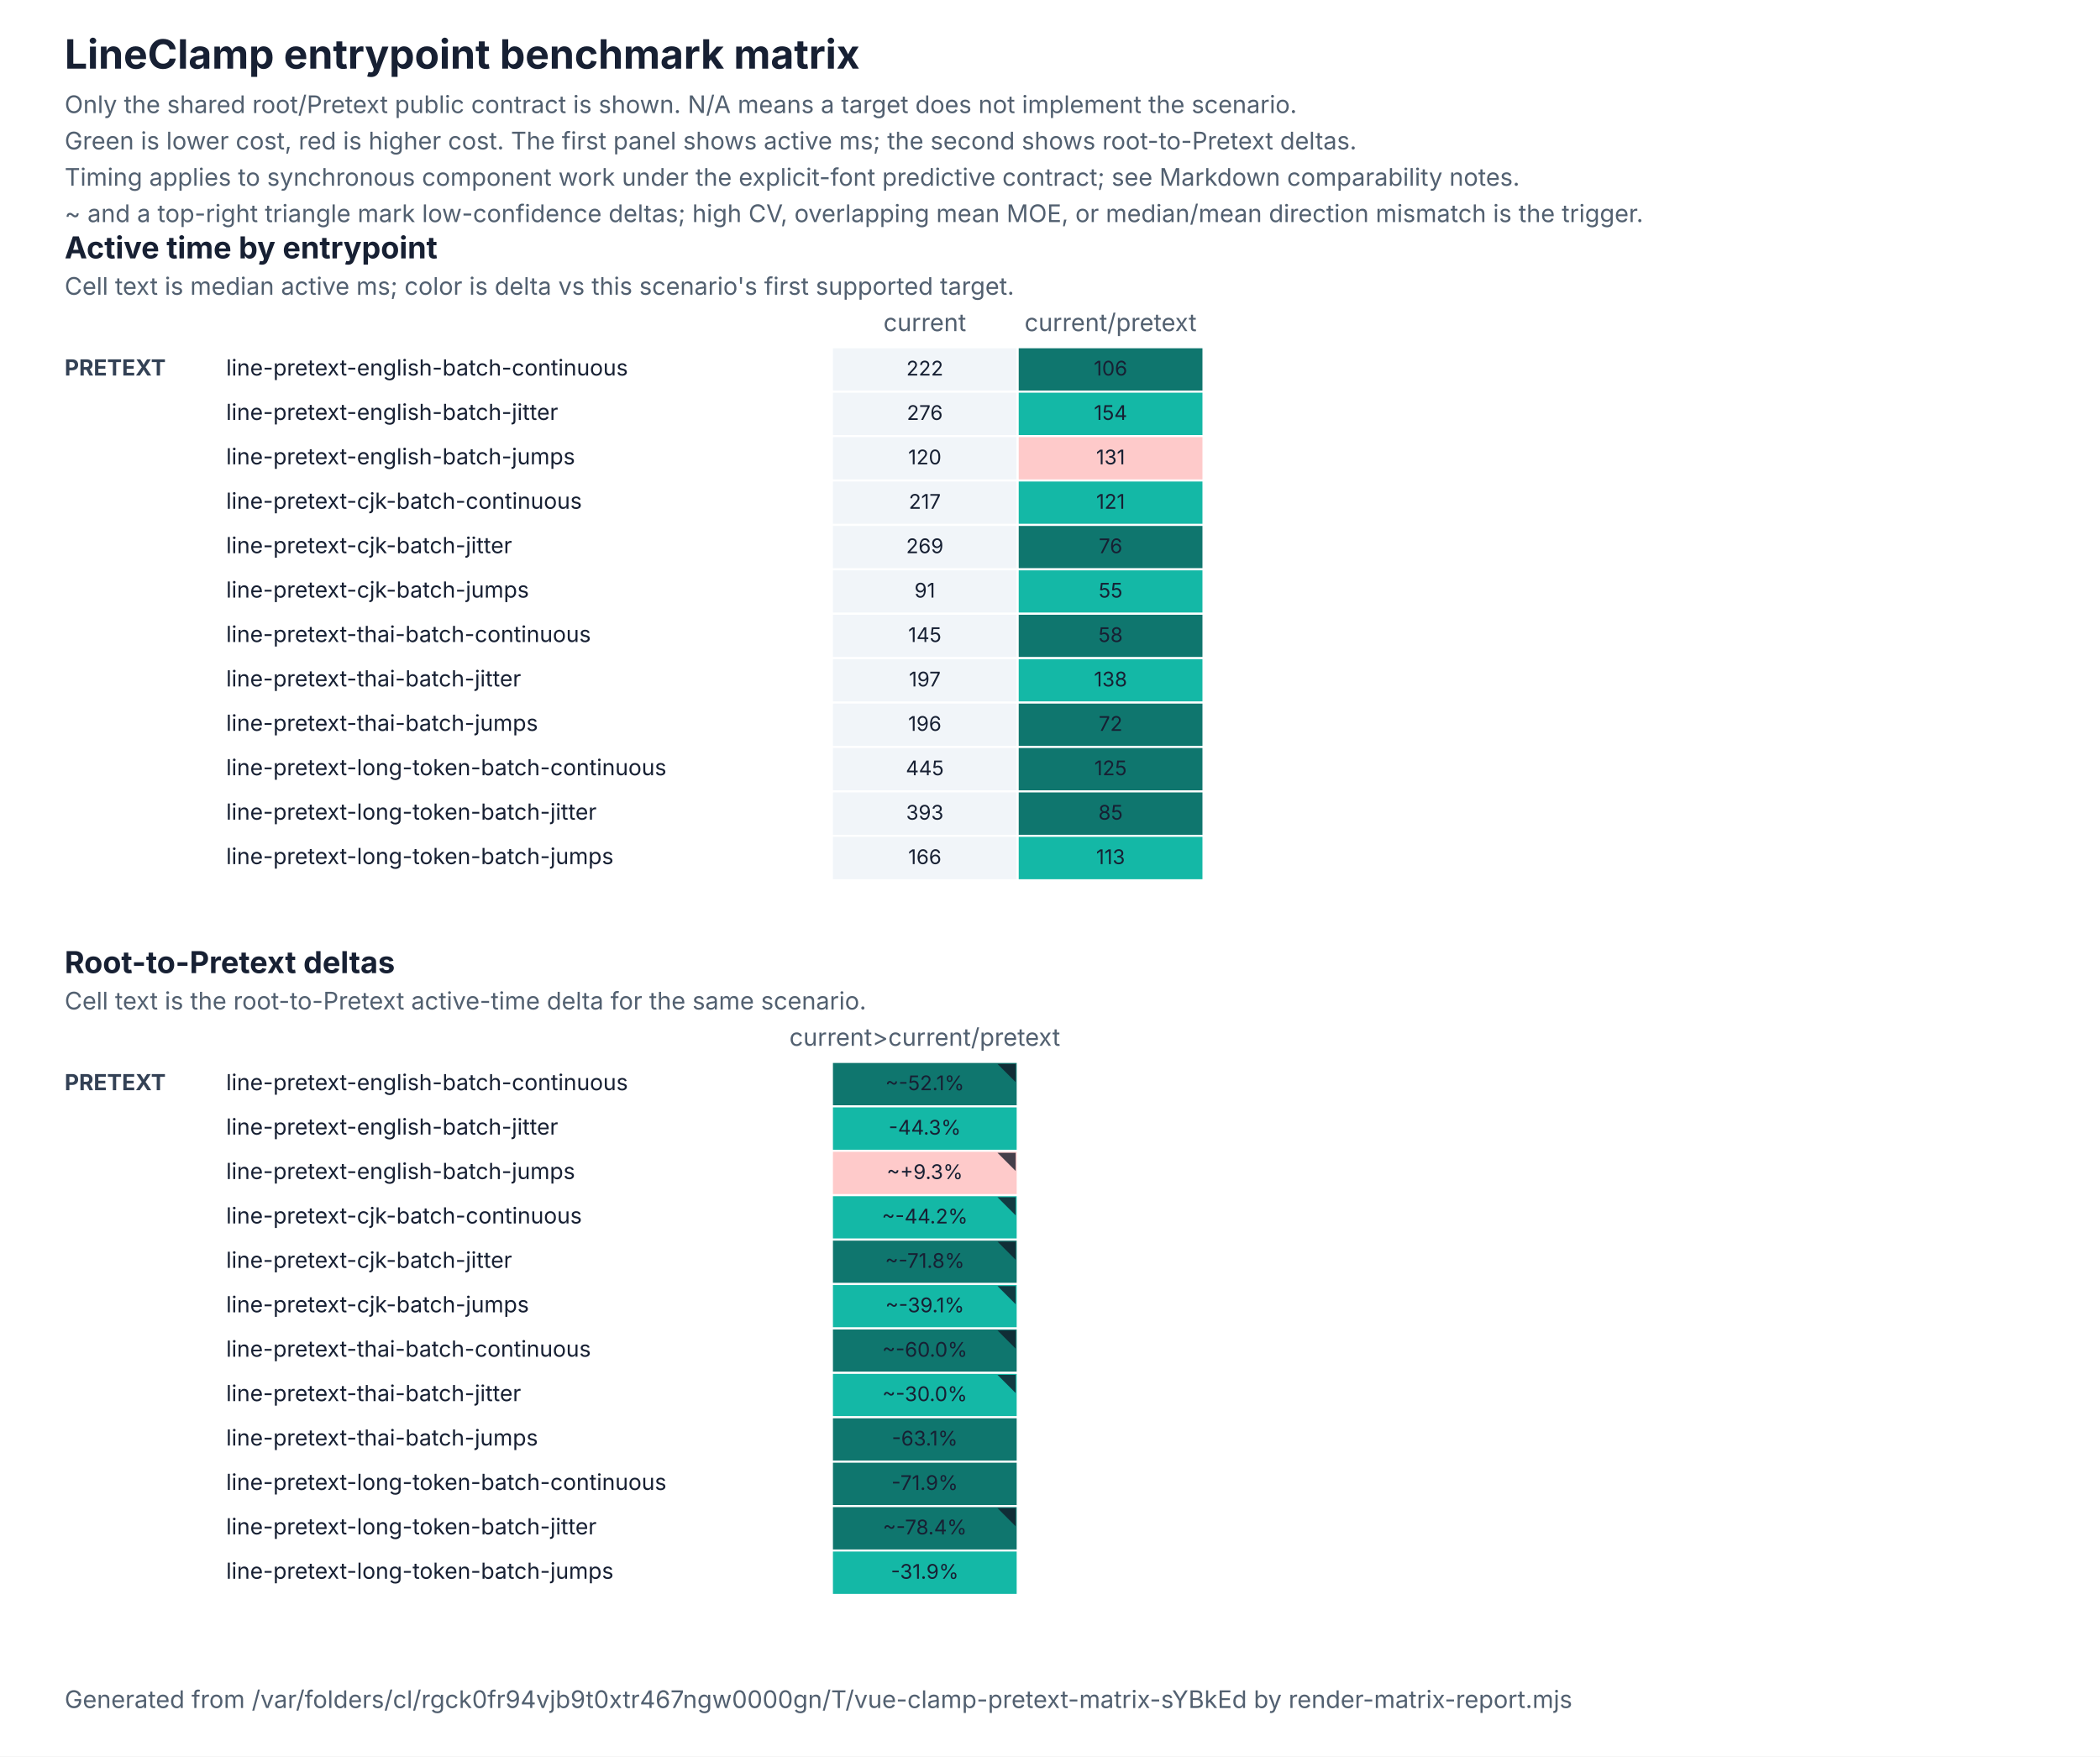
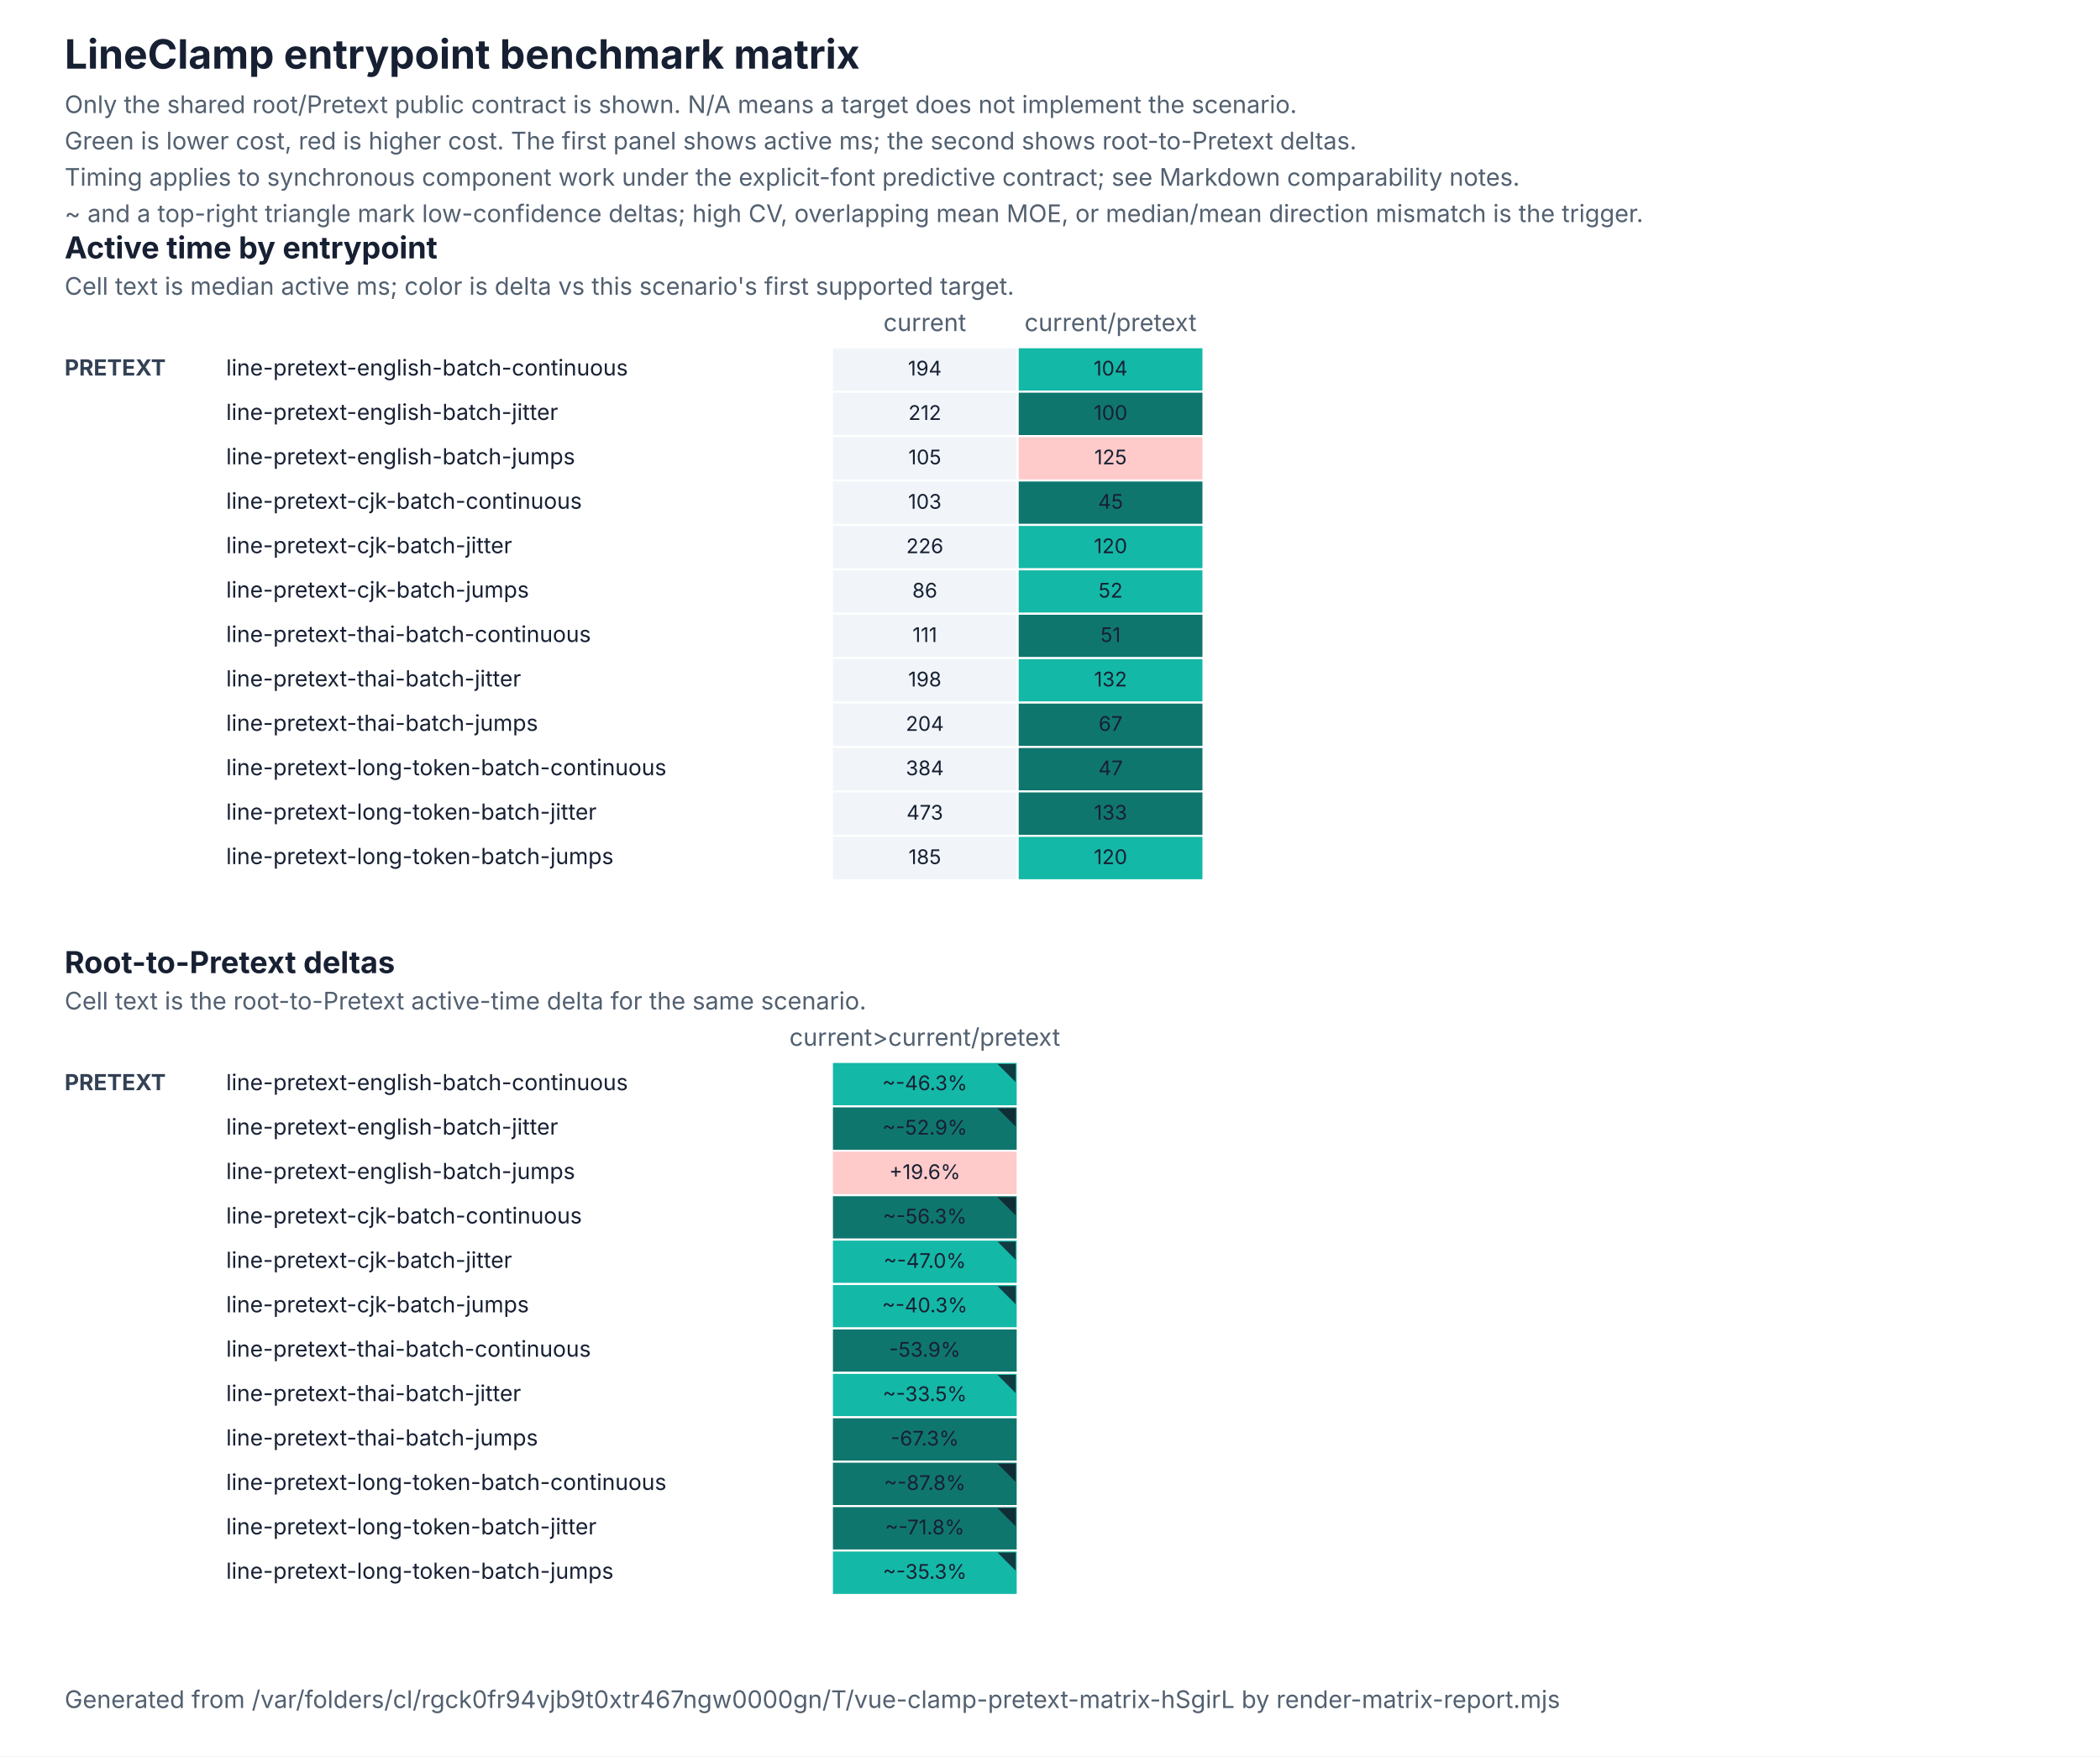
<svg xmlns="http://www.w3.org/2000/svg" width="1040" height="870" viewBox="0 0 1040 870" role="img" aria-labelledby="title desc">
  <style>
text{font-family:-apple-system,BlinkMacSystemFont,"Segoe UI",sans-serif;fill:#172033}.title{font-size:20px;font-weight:700}.panelTitle{font-size:15px;font-weight:700}.axis{font-size:12px;fill:#526070}.scenario{font-size:11px}.cellValue{font-size:10px}.cell{stroke:#fff;stroke-width:1}.group{font-size:11px;font-weight:700;fill:#334155}
</style>
  <rect width="100%" height="100%" fill="#ffffff" />
  <text class="title" x="32" y="34">LineClamp entrypoint benchmark matrix</text>
  <text class="axis" x="32" y="56">Only the shared root/Pretext public contract is shown. N/A means a target does not implement the scenario.</text>
  <text class="axis" x="32" y="74">Green is lower cost, red is higher cost. The first panel shows active ms; the second shows root-to-Pretext deltas.</text>
  <text class="axis" x="32" y="92">Timing applies to synchronous component work under the explicit-font predictive contract; see Markdown comparability notes.</text>
  <text class="axis" x="32" y="110">~ and a top-right triangle mark low-confidence deltas; high CV, overlapping mean MOE, or median/mean direction mismatch is the trigger.</text>
  <text class="panelTitle" x="32" y="128">Active time by entrypoint</text>
  <text class="axis" x="32" y="146">Cell text is median active ms; color is delta vs this scenario's first supported target.</text>
  <text class="axis" x="458" y="164" text-anchor="middle">current</text>
  <text class="axis" x="550" y="164" text-anchor="middle">current/pretext</text>
  <text class="group" x="32" y="186">PRETEXT</text>
  <text class="scenario" x="112" y="186">line-pretext-english-batch-continuous</text>
  <rect class="cell" x="412" y="172" width="92" height="22" fill="#f1f5f9" />
-   <text class="cellValue" x="458" y="186" text-anchor="middle">222</text>
-   <rect class="cell" x="504" y="172" width="92" height="22" fill="#0f766e" />
-   <text class="cellValue" x="550" y="186" text-anchor="middle">106</text>
+   <text class="cellValue" x="458" y="186" text-anchor="middle">194</text>
+   <rect class="cell" x="504" y="172" width="92" height="22" fill="#14b8a6" />
+   <text class="cellValue" x="550" y="186" text-anchor="middle">104</text>
  <text class="scenario" x="112" y="208">line-pretext-english-batch-jitter</text>
  <rect class="cell" x="412" y="194" width="92" height="22" fill="#f1f5f9" />
-   <text class="cellValue" x="458" y="208" text-anchor="middle">276</text>
-   <rect class="cell" x="504" y="194" width="92" height="22" fill="#14b8a6" />
-   <text class="cellValue" x="550" y="208" text-anchor="middle">154</text>
+   <text class="cellValue" x="458" y="208" text-anchor="middle">212</text>
+   <rect class="cell" x="504" y="194" width="92" height="22" fill="#0f766e" />
+   <text class="cellValue" x="550" y="208" text-anchor="middle">100</text>
  <text class="scenario" x="112" y="230">line-pretext-english-batch-jumps</text>
  <rect class="cell" x="412" y="216" width="92" height="22" fill="#f1f5f9" />
-   <text class="cellValue" x="458" y="230" text-anchor="middle">120</text>
+   <text class="cellValue" x="458" y="230" text-anchor="middle">105</text>
  <rect class="cell" x="504" y="216" width="92" height="22" fill="#fecaca" />
-   <text class="cellValue" x="550" y="230" text-anchor="middle">131</text>
+   <text class="cellValue" x="550" y="230" text-anchor="middle">125</text>
  <text class="scenario" x="112" y="252">line-pretext-cjk-batch-continuous</text>
  <rect class="cell" x="412" y="238" width="92" height="22" fill="#f1f5f9" />
-   <text class="cellValue" x="458" y="252" text-anchor="middle">217</text>
-   <rect class="cell" x="504" y="238" width="92" height="22" fill="#14b8a6" />
-   <text class="cellValue" x="550" y="252" text-anchor="middle">121</text>
+   <text class="cellValue" x="458" y="252" text-anchor="middle">103</text>
+   <rect class="cell" x="504" y="238" width="92" height="22" fill="#0f766e" />
+   <text class="cellValue" x="550" y="252" text-anchor="middle">45</text>
  <text class="scenario" x="112" y="274">line-pretext-cjk-batch-jitter</text>
  <rect class="cell" x="412" y="260" width="92" height="22" fill="#f1f5f9" />
-   <text class="cellValue" x="458" y="274" text-anchor="middle">269</text>
-   <rect class="cell" x="504" y="260" width="92" height="22" fill="#0f766e" />
-   <text class="cellValue" x="550" y="274" text-anchor="middle">76</text>
+   <text class="cellValue" x="458" y="274" text-anchor="middle">226</text>
+   <rect class="cell" x="504" y="260" width="92" height="22" fill="#14b8a6" />
+   <text class="cellValue" x="550" y="274" text-anchor="middle">120</text>
  <text class="scenario" x="112" y="296">line-pretext-cjk-batch-jumps</text>
  <rect class="cell" x="412" y="282" width="92" height="22" fill="#f1f5f9" />
-   <text class="cellValue" x="458" y="296" text-anchor="middle">91</text>
+   <text class="cellValue" x="458" y="296" text-anchor="middle">86</text>
  <rect class="cell" x="504" y="282" width="92" height="22" fill="#14b8a6" />
-   <text class="cellValue" x="550" y="296" text-anchor="middle">55</text>
+   <text class="cellValue" x="550" y="296" text-anchor="middle">52</text>
  <text class="scenario" x="112" y="318">line-pretext-thai-batch-continuous</text>
  <rect class="cell" x="412" y="304" width="92" height="22" fill="#f1f5f9" />
-   <text class="cellValue" x="458" y="318" text-anchor="middle">145</text>
+   <text class="cellValue" x="458" y="318" text-anchor="middle">111</text>
  <rect class="cell" x="504" y="304" width="92" height="22" fill="#0f766e" />
-   <text class="cellValue" x="550" y="318" text-anchor="middle">58</text>
+   <text class="cellValue" x="550" y="318" text-anchor="middle">51</text>
  <text class="scenario" x="112" y="340">line-pretext-thai-batch-jitter</text>
  <rect class="cell" x="412" y="326" width="92" height="22" fill="#f1f5f9" />
-   <text class="cellValue" x="458" y="340" text-anchor="middle">197</text>
+   <text class="cellValue" x="458" y="340" text-anchor="middle">198</text>
  <rect class="cell" x="504" y="326" width="92" height="22" fill="#14b8a6" />
-   <text class="cellValue" x="550" y="340" text-anchor="middle">138</text>
+   <text class="cellValue" x="550" y="340" text-anchor="middle">132</text>
  <text class="scenario" x="112" y="362">line-pretext-thai-batch-jumps</text>
  <rect class="cell" x="412" y="348" width="92" height="22" fill="#f1f5f9" />
-   <text class="cellValue" x="458" y="362" text-anchor="middle">196</text>
+   <text class="cellValue" x="458" y="362" text-anchor="middle">204</text>
  <rect class="cell" x="504" y="348" width="92" height="22" fill="#0f766e" />
-   <text class="cellValue" x="550" y="362" text-anchor="middle">72</text>
+   <text class="cellValue" x="550" y="362" text-anchor="middle">67</text>
  <text class="scenario" x="112" y="384">line-pretext-long-token-batch-continuous</text>
  <rect class="cell" x="412" y="370" width="92" height="22" fill="#f1f5f9" />
-   <text class="cellValue" x="458" y="384" text-anchor="middle">445</text>
+   <text class="cellValue" x="458" y="384" text-anchor="middle">384</text>
  <rect class="cell" x="504" y="370" width="92" height="22" fill="#0f766e" />
-   <text class="cellValue" x="550" y="384" text-anchor="middle">125</text>
+   <text class="cellValue" x="550" y="384" text-anchor="middle">47</text>
  <text class="scenario" x="112" y="406">line-pretext-long-token-batch-jitter</text>
  <rect class="cell" x="412" y="392" width="92" height="22" fill="#f1f5f9" />
-   <text class="cellValue" x="458" y="406" text-anchor="middle">393</text>
+   <text class="cellValue" x="458" y="406" text-anchor="middle">473</text>
  <rect class="cell" x="504" y="392" width="92" height="22" fill="#0f766e" />
-   <text class="cellValue" x="550" y="406" text-anchor="middle">85</text>
+   <text class="cellValue" x="550" y="406" text-anchor="middle">133</text>
  <text class="scenario" x="112" y="428">line-pretext-long-token-batch-jumps</text>
  <rect class="cell" x="412" y="414" width="92" height="22" fill="#f1f5f9" />
-   <text class="cellValue" x="458" y="428" text-anchor="middle">166</text>
+   <text class="cellValue" x="458" y="428" text-anchor="middle">185</text>
  <rect class="cell" x="504" y="414" width="92" height="22" fill="#14b8a6" />
-   <text class="cellValue" x="550" y="428" text-anchor="middle">113</text>
+   <text class="cellValue" x="550" y="428" text-anchor="middle">120</text>
  <text class="panelTitle" x="32" y="482">Root-to-Pretext deltas</text>
  <text class="axis" x="32" y="500">Cell text is the root-to-Pretext active-time delta for the same scenario.</text>
  <text class="axis" x="458" y="518" text-anchor="middle">current&gt;current/pretext</text>
  <text class="group" x="32" y="540">PRETEXT</text>
  <text class="scenario" x="112" y="540">line-pretext-english-batch-continuous</text>
-   <rect class="cell" x="412" y="526" width="92" height="22" fill="#0f766e" />
+   <rect class="cell" x="412" y="526" width="92" height="22" fill="#14b8a6" />
  <polygon points="494,527 503,527 503,536" fill="#111827" opacity="0.78" />
-   <text class="cellValue" x="458" y="540" text-anchor="middle">~-52.1%</text>
+   <text class="cellValue" x="458" y="540" text-anchor="middle">~-46.3%</text>
  <text class="scenario" x="112" y="562">line-pretext-english-batch-jitter</text>
-   <rect class="cell" x="412" y="548" width="92" height="22" fill="#14b8a6" />
-   <text class="cellValue" x="458" y="562" text-anchor="middle">-44.3%</text>
+   <rect class="cell" x="412" y="548" width="92" height="22" fill="#0f766e" />
+   <polygon points="494,549 503,549 503,558" fill="#111827" opacity="0.78" />
+   <text class="cellValue" x="458" y="562" text-anchor="middle">~-52.9%</text>
  <text class="scenario" x="112" y="584">line-pretext-english-batch-jumps</text>
  <rect class="cell" x="412" y="570" width="92" height="22" fill="#fecaca" />
-   <polygon points="494,571 503,571 503,580" fill="#111827" opacity="0.78" />
-   <text class="cellValue" x="458" y="584" text-anchor="middle">~+9.3%</text>
+   <text class="cellValue" x="458" y="584" text-anchor="middle">+19.6%</text>
  <text class="scenario" x="112" y="606">line-pretext-cjk-batch-continuous</text>
-   <rect class="cell" x="412" y="592" width="92" height="22" fill="#14b8a6" />
+   <rect class="cell" x="412" y="592" width="92" height="22" fill="#0f766e" />
  <polygon points="494,593 503,593 503,602" fill="#111827" opacity="0.78" />
-   <text class="cellValue" x="458" y="606" text-anchor="middle">~-44.2%</text>
+   <text class="cellValue" x="458" y="606" text-anchor="middle">~-56.3%</text>
  <text class="scenario" x="112" y="628">line-pretext-cjk-batch-jitter</text>
-   <rect class="cell" x="412" y="614" width="92" height="22" fill="#0f766e" />
+   <rect class="cell" x="412" y="614" width="92" height="22" fill="#14b8a6" />
  <polygon points="494,615 503,615 503,624" fill="#111827" opacity="0.78" />
-   <text class="cellValue" x="458" y="628" text-anchor="middle">~-71.8%</text>
+   <text class="cellValue" x="458" y="628" text-anchor="middle">~-47.0%</text>
  <text class="scenario" x="112" y="650">line-pretext-cjk-batch-jumps</text>
  <rect class="cell" x="412" y="636" width="92" height="22" fill="#14b8a6" />
  <polygon points="494,637 503,637 503,646" fill="#111827" opacity="0.78" />
-   <text class="cellValue" x="458" y="650" text-anchor="middle">~-39.1%</text>
+   <text class="cellValue" x="458" y="650" text-anchor="middle">~-40.3%</text>
  <text class="scenario" x="112" y="672">line-pretext-thai-batch-continuous</text>
  <rect class="cell" x="412" y="658" width="92" height="22" fill="#0f766e" />
-   <polygon points="494,659 503,659 503,668" fill="#111827" opacity="0.78" />
-   <text class="cellValue" x="458" y="672" text-anchor="middle">~-60.0%</text>
+   <text class="cellValue" x="458" y="672" text-anchor="middle">-53.9%</text>
  <text class="scenario" x="112" y="694">line-pretext-thai-batch-jitter</text>
  <rect class="cell" x="412" y="680" width="92" height="22" fill="#14b8a6" />
  <polygon points="494,681 503,681 503,690" fill="#111827" opacity="0.78" />
-   <text class="cellValue" x="458" y="694" text-anchor="middle">~-30.0%</text>
+   <text class="cellValue" x="458" y="694" text-anchor="middle">~-33.5%</text>
  <text class="scenario" x="112" y="716">line-pretext-thai-batch-jumps</text>
  <rect class="cell" x="412" y="702" width="92" height="22" fill="#0f766e" />
-   <text class="cellValue" x="458" y="716" text-anchor="middle">-63.1%</text>
+   <text class="cellValue" x="458" y="716" text-anchor="middle">-67.3%</text>
  <text class="scenario" x="112" y="738">line-pretext-long-token-batch-continuous</text>
  <rect class="cell" x="412" y="724" width="92" height="22" fill="#0f766e" />
-   <text class="cellValue" x="458" y="738" text-anchor="middle">-71.9%</text>
+   <polygon points="494,725 503,725 503,734" fill="#111827" opacity="0.78" />
+   <text class="cellValue" x="458" y="738" text-anchor="middle">~-87.8%</text>
  <text class="scenario" x="112" y="760">line-pretext-long-token-batch-jitter</text>
  <rect class="cell" x="412" y="746" width="92" height="22" fill="#0f766e" />
  <polygon points="494,747 503,747 503,756" fill="#111827" opacity="0.78" />
-   <text class="cellValue" x="458" y="760" text-anchor="middle">~-78.4%</text>
+   <text class="cellValue" x="458" y="760" text-anchor="middle">~-71.8%</text>
  <text class="scenario" x="112" y="782">line-pretext-long-token-batch-jumps</text>
  <rect class="cell" x="412" y="768" width="92" height="22" fill="#14b8a6" />
-   <text class="cellValue" x="458" y="782" text-anchor="middle">-31.9%</text>
-   <text class="axis" x="32" y="846">Generated from /var/folders/cl/rgck0fr94vjb9t0xtr467ngw0000gn/T/vue-clamp-pretext-matrix-sYBkEd by render-matrix-report.mjs</text>
+   <polygon points="494,769 503,769 503,778" fill="#111827" opacity="0.78" />
+   <text class="cellValue" x="458" y="782" text-anchor="middle">~-35.3%</text>
+   <text class="axis" x="32" y="846">Generated from /var/folders/cl/rgck0fr94vjb9t0xtr467ngw0000gn/T/vue-clamp-pretext-matrix-hSgirL by render-matrix-report.mjs</text>
</svg>
